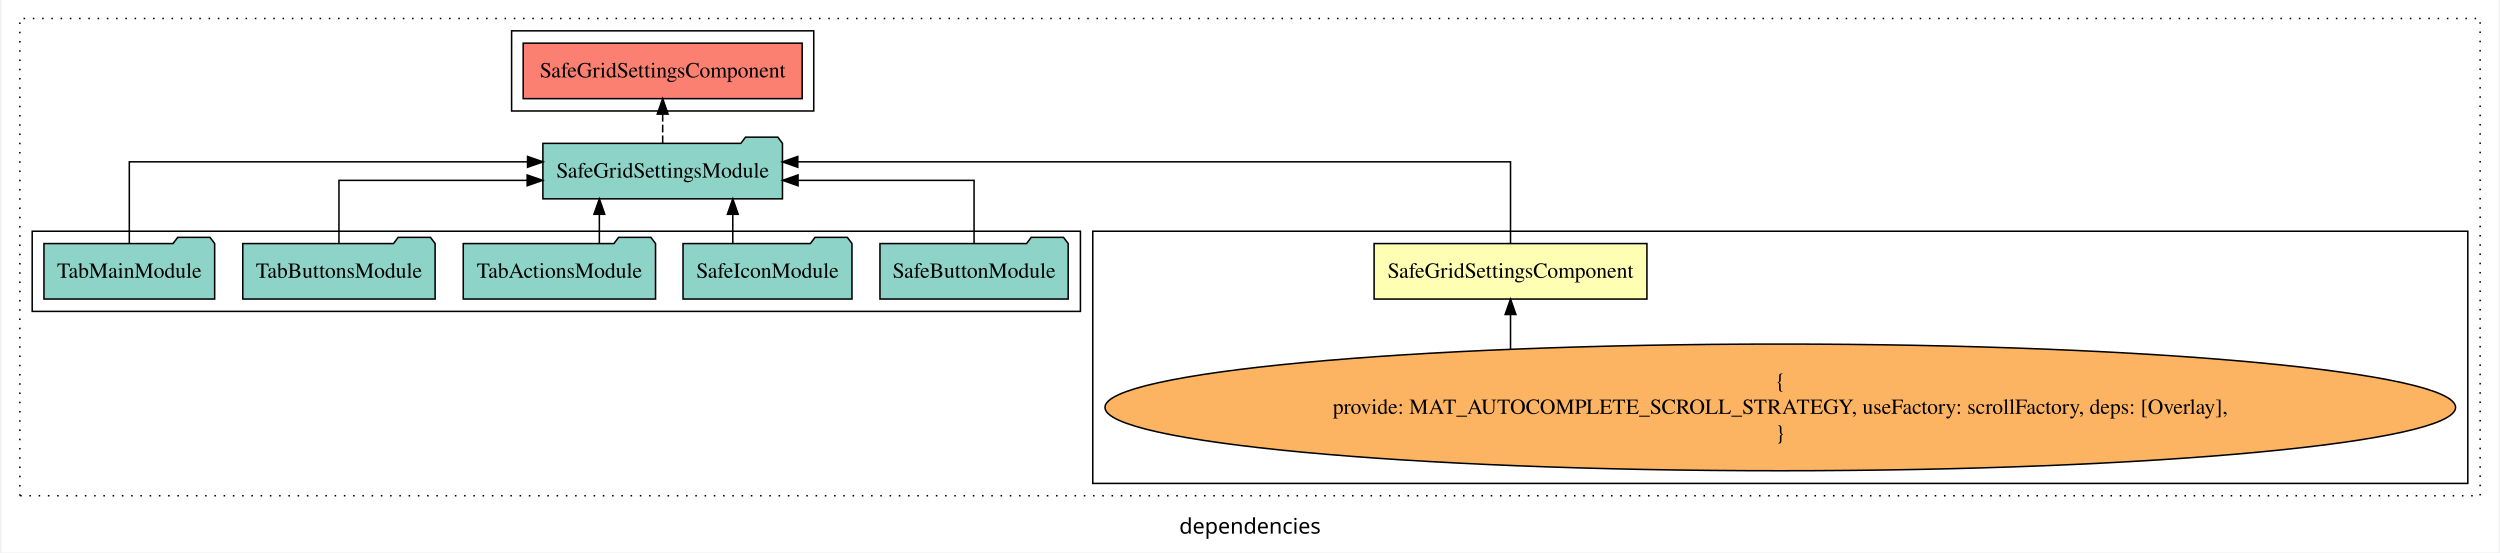
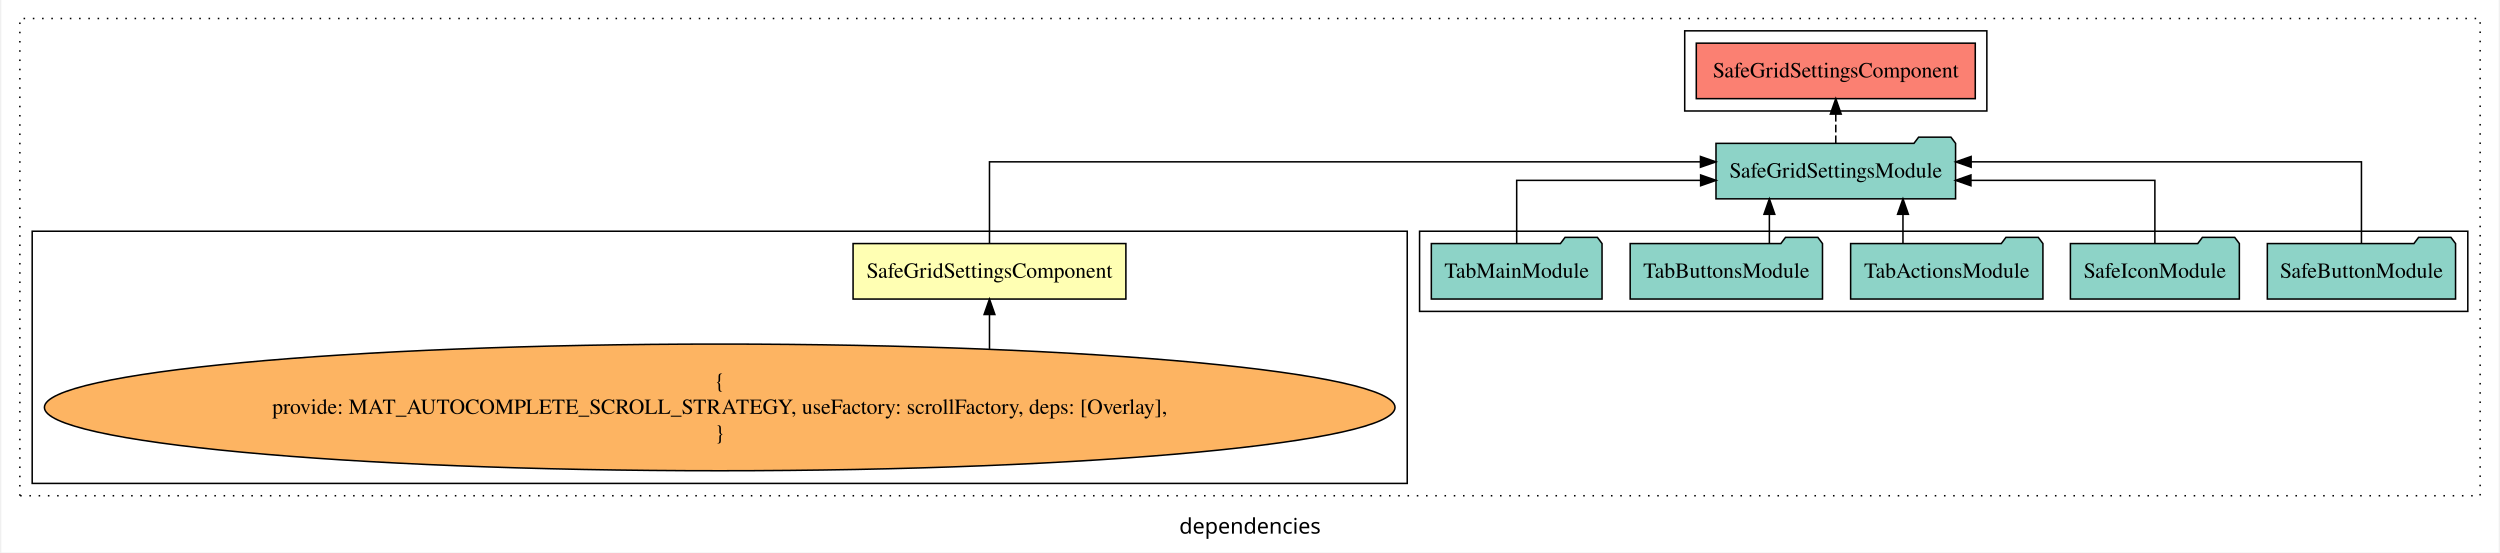
<svg xmlns="http://www.w3.org/2000/svg" width="1620pt" height="358pt" viewBox="0.00 0.00 1620.00 358.39">
  <g id="graph0" class="graph" transform="scale(1 1) rotate(0) translate(4 354.39)">
    <polygon fill="white" stroke="transparent" points="-4,4 -4,-354.39 1616,-354.39 1616,4 -4,4" />
    <text text-anchor="middle" x="806" y="-8.2" font-family="sans-serif" font-size="14.00">dependencies</text>
    <g id="clust1" class="cluster">
      <polygon fill="none" stroke="black" stroke-dasharray="1,5" points="8,-32.8 8,-342.39 1604,-342.39 1604,-32.8 8,-32.8" />
    </g>
    <g id="clust5" class="cluster">
-       <polygon fill="none" stroke="black" points="327,-282.39 327,-334.39 523,-334.39 523,-282.39 327,-282.39" />
+       <polygon fill="none" stroke="black" points="1088,-282.39 1088,-334.39 1284,-334.39 1284,-282.39 1088,-282.39" />
+     </g>
+     <g id="clust4" class="cluster">
+       <polygon fill="none" stroke="black" points="916,-152.39 916,-204.39 1596,-204.39 1596,-152.39 916,-152.39" />
    </g>
    <g id="clust3" class="cluster">
-       <polygon fill="none" stroke="black" points="704,-40.8 704,-204.39 1596,-204.39 1596,-40.8 704,-40.8" />
-     </g>
-     <g id="clust4" class="cluster">
-       <polygon fill="none" stroke="black" points="16,-152.39 16,-204.39 696,-204.39 696,-152.39 16,-152.39" />
+       <polygon fill="none" stroke="black" points="16,-40.8 16,-204.39 908,-204.39 908,-40.8 16,-40.8" />
    </g>
    <g id="node1" class="node">
-       <polygon fill="#ffffb3" stroke="black" points="1063.49,-196.39 886.51,-196.39 886.51,-160.39 1063.49,-160.39 1063.49,-196.39" />
-       <text text-anchor="middle" x="975" y="-174.19" font-family="Times,serif" font-size="14.00">SafeGridSettingsComponent</text>
+       <polygon fill="#ffffb3" stroke="black" points="725.49,-196.39 548.51,-196.39 548.51,-160.39 725.49,-160.39 725.49,-196.39" />
+       <text text-anchor="middle" x="637" y="-174.19" font-family="Times,serif" font-size="14.00">SafeGridSettingsComponent</text>
    </g>
    <g id="node2" class="node">
-       <polygon fill="#8dd3c7" stroke="black" points="502.71,-261.39 499.71,-265.39 478.71,-265.39 475.71,-261.39 347.29,-261.39 347.29,-225.39 502.71,-225.39 502.71,-261.39" />
-       <text text-anchor="middle" x="425" y="-239.19" font-family="Times,serif" font-size="14.00">SafeGridSettingsModule</text>
+       <polygon fill="#8dd3c7" stroke="black" points="1263.71,-261.39 1260.71,-265.39 1239.71,-265.39 1236.71,-261.39 1108.29,-261.39 1108.29,-225.39 1263.71,-225.39 1263.71,-261.39" />
+       <text text-anchor="middle" x="1186" y="-239.19" font-family="Times,serif" font-size="14.00">SafeGridSettingsModule</text>
    </g>
    <g id="edge1" class="edge">
-       <path fill="none" stroke="black" d="M975,-196.67C975,-217.71 975,-249.39 975,-249.39 975,-249.39 512.64,-249.39 512.64,-249.39" />
-       <polygon fill="black" stroke="black" points="512.64,-245.89 502.64,-249.39 512.64,-252.89 512.64,-245.89" />
+       <path fill="none" stroke="black" d="M637,-196.67C637,-217.71 637,-249.39 637,-249.39 637,-249.39 1098.22,-249.39 1098.22,-249.39" />
+       <polygon fill="black" stroke="black" points="1098.22,-252.89 1108.22,-249.39 1098.22,-245.89 1098.22,-252.89" />
    </g>
    <g id="node9" class="node">
-       <polygon fill="#fb8072" stroke="black" points="515.49,-326.39 334.51,-326.39 334.51,-290.39 515.49,-290.39 515.49,-326.39" />
-       <text text-anchor="middle" x="425" y="-304.19" font-family="Times,serif" font-size="14.00">SafeGridSettingsComponent </text>
+       <polygon fill="#fb8072" stroke="black" points="1276.49,-326.39 1095.51,-326.39 1095.51,-290.39 1276.49,-290.39 1276.49,-326.39" />
+       <text text-anchor="middle" x="1186" y="-304.19" font-family="Times,serif" font-size="14.00">SafeGridSettingsComponent </text>
    </g>
    <g id="edge8" class="edge">
-       <path fill="none" stroke="black" stroke-dasharray="5,2" d="M425,-261.5C425,-261.5 425,-280.38 425,-280.38" />
-       <polygon fill="black" stroke="black" points="421.5,-280.38 425,-290.38 428.5,-280.38 421.5,-280.38" />
+       <path fill="none" stroke="black" stroke-dasharray="5,2" d="M1186,-261.5C1186,-261.5 1186,-280.38 1186,-280.38" />
+       <polygon fill="black" stroke="black" points="1182.5,-280.38 1186,-290.38 1189.5,-280.38 1182.5,-280.38" />
    </g>
    <g id="node3" class="node">
-       <ellipse fill="#fdb462" stroke="black" cx="1150" cy="-90.1" rx="438.07" ry="41.09" />
-       <text text-anchor="middle" x="1150" y="-102.7" font-family="Times,serif" font-size="14.00">{</text>
-       <text text-anchor="middle" x="1150" y="-85.9" font-family="Times,serif" font-size="14.00">    provide: MAT_AUTOCOMPLETE_SCROLL_STRATEGY, useFactory: scrollFactory, deps: [Overlay],</text>
-       <text text-anchor="middle" x="1150" y="-69.1" font-family="Times,serif" font-size="14.00">}</text>
+       <ellipse fill="#fdb462" stroke="black" cx="462" cy="-90.1" rx="438.07" ry="41.09" />
+       <text text-anchor="middle" x="462" y="-102.7" font-family="Times,serif" font-size="14.00">{</text>
+       <text text-anchor="middle" x="462" y="-85.9" font-family="Times,serif" font-size="14.00">    provide: MAT_AUTOCOMPLETE_SCROLL_STRATEGY, useFactory: scrollFactory, deps: [Overlay],</text>
+       <text text-anchor="middle" x="462" y="-69.1" font-family="Times,serif" font-size="14.00">}</text>
    </g>
    <g id="edge2" class="edge">
-       <path fill="none" stroke="black" d="M975,-128.05C975,-128.05 975,-150.36 975,-150.36" />
-       <polygon fill="black" stroke="black" points="971.5,-150.36 975,-160.36 978.5,-150.36 971.5,-150.36" />
+       <path fill="none" stroke="black" d="M637,-128.05C637,-128.05 637,-150.36 637,-150.36" />
+       <polygon fill="black" stroke="black" points="633.5,-150.36 637,-160.36 640.5,-150.36 633.5,-150.36" />
    </g>
    <g id="node4" class="node">
-       <polygon fill="#8dd3c7" stroke="black" points="688.05,-196.39 685.05,-200.39 664.05,-200.39 661.05,-196.39 565.95,-196.39 565.95,-160.39 688.05,-160.39 688.05,-196.39" />
-       <text text-anchor="middle" x="627" y="-174.19" font-family="Times,serif" font-size="14.00">SafeButtonModule</text>
+       <polygon fill="#8dd3c7" stroke="black" points="1588.05,-196.39 1585.05,-200.39 1564.05,-200.39 1561.05,-196.39 1465.95,-196.39 1465.95,-160.39 1588.05,-160.39 1588.05,-196.39" />
+       <text text-anchor="middle" x="1527" y="-174.19" font-family="Times,serif" font-size="14.00">SafeButtonModule</text>
    </g>
    <g id="edge3" class="edge">
-       <path fill="none" stroke="black" d="M627,-196.41C627,-213.76 627,-237.39 627,-237.39 627,-237.39 512.81,-237.39 512.81,-237.39" />
-       <polygon fill="black" stroke="black" points="512.81,-233.89 502.81,-237.39 512.81,-240.89 512.81,-233.89" />
+       <path fill="none" stroke="black" d="M1527,-196.67C1527,-217.71 1527,-249.39 1527,-249.39 1527,-249.39 1273.8,-249.39 1273.8,-249.39" />
+       <polygon fill="black" stroke="black" points="1273.8,-245.89 1263.8,-249.39 1273.8,-252.89 1273.8,-245.89" />
    </g>
    <g id="node5" class="node">
-       <polygon fill="#8dd3c7" stroke="black" points="547.8,-196.39 544.8,-200.39 523.8,-200.39 520.8,-196.39 438.2,-196.39 438.2,-160.39 547.8,-160.39 547.8,-196.39" />
-       <text text-anchor="middle" x="493" y="-174.19" font-family="Times,serif" font-size="14.00">SafeIconModule</text>
+       <polygon fill="#8dd3c7" stroke="black" points="1447.8,-196.39 1444.8,-200.39 1423.8,-200.39 1420.8,-196.39 1338.2,-196.39 1338.2,-160.39 1447.8,-160.39 1447.8,-196.39" />
+       <text text-anchor="middle" x="1393" y="-174.19" font-family="Times,serif" font-size="14.00">SafeIconModule</text>
    </g>
    <g id="edge4" class="edge">
-       <path fill="none" stroke="black" d="M470.48,-196.5C470.48,-196.5 470.48,-215.38 470.48,-215.38" />
-       <polygon fill="black" stroke="black" points="466.98,-215.38 470.48,-225.38 473.98,-215.38 466.98,-215.38" />
+       <path fill="none" stroke="black" d="M1393,-196.41C1393,-213.76 1393,-237.39 1393,-237.39 1393,-237.39 1273.67,-237.39 1273.67,-237.39" />
+       <polygon fill="black" stroke="black" points="1273.67,-233.89 1263.67,-237.39 1273.67,-240.89 1273.67,-233.89" />
    </g>
    <g id="node6" class="node">
-       <polygon fill="#8dd3c7" stroke="black" points="420.37,-196.39 417.37,-200.39 396.37,-200.39 393.37,-196.39 295.63,-196.39 295.63,-160.39 420.37,-160.39 420.37,-196.39" />
-       <text text-anchor="middle" x="358" y="-174.19" font-family="Times,serif" font-size="14.00">TabActionsModule</text>
+       <polygon fill="#8dd3c7" stroke="black" points="1320.37,-196.39 1317.37,-200.39 1296.37,-200.39 1293.37,-196.39 1195.63,-196.39 1195.63,-160.39 1320.37,-160.39 1320.37,-196.39" />
+       <text text-anchor="middle" x="1258" y="-174.19" font-family="Times,serif" font-size="14.00">TabActionsModule</text>
    </g>
    <g id="edge5" class="edge">
-       <path fill="none" stroke="black" d="M383.92,-196.5C383.92,-196.5 383.92,-215.38 383.92,-215.38" />
-       <polygon fill="black" stroke="black" points="380.42,-215.38 383.92,-225.38 387.42,-215.38 380.42,-215.38" />
+       <path fill="none" stroke="black" d="M1229.58,-196.5C1229.58,-196.5 1229.58,-215.38 1229.58,-215.38" />
+       <polygon fill="black" stroke="black" points="1226.08,-215.38 1229.58,-225.38 1233.08,-215.38 1226.08,-215.38" />
    </g>
    <g id="node7" class="node">
-       <polygon fill="#8dd3c7" stroke="black" points="277.38,-196.39 274.38,-200.39 253.38,-200.39 250.38,-196.39 152.62,-196.39 152.62,-160.39 277.38,-160.39 277.38,-196.39" />
-       <text text-anchor="middle" x="215" y="-174.19" font-family="Times,serif" font-size="14.00">TabButtonsModule</text>
+       <polygon fill="#8dd3c7" stroke="black" points="1177.38,-196.39 1174.38,-200.39 1153.38,-200.39 1150.38,-196.39 1052.62,-196.39 1052.62,-160.39 1177.38,-160.39 1177.38,-196.39" />
+       <text text-anchor="middle" x="1115" y="-174.19" font-family="Times,serif" font-size="14.00">TabButtonsModule</text>
    </g>
    <g id="edge6" class="edge">
-       <path fill="none" stroke="black" d="M215,-196.41C215,-213.76 215,-237.39 215,-237.39 215,-237.39 337.1,-237.39 337.1,-237.39" />
-       <polygon fill="black" stroke="black" points="337.1,-240.89 347.1,-237.39 337.1,-233.89 337.1,-240.89" />
+       <path fill="none" stroke="black" d="M1142.92,-196.5C1142.92,-196.5 1142.92,-215.38 1142.92,-215.38" />
+       <polygon fill="black" stroke="black" points="1139.42,-215.38 1142.92,-225.38 1146.42,-215.38 1139.42,-215.38" />
    </g>
    <g id="node8" class="node">
-       <polygon fill="#8dd3c7" stroke="black" points="134.37,-196.39 131.37,-200.39 110.37,-200.39 107.37,-196.39 23.63,-196.39 23.63,-160.39 134.37,-160.39 134.37,-196.39" />
-       <text text-anchor="middle" x="79" y="-174.19" font-family="Times,serif" font-size="14.00">TabMainModule</text>
+       <polygon fill="#8dd3c7" stroke="black" points="1034.37,-196.39 1031.37,-200.39 1010.37,-200.39 1007.37,-196.39 923.63,-196.39 923.63,-160.39 1034.37,-160.39 1034.37,-196.39" />
+       <text text-anchor="middle" x="979" y="-174.19" font-family="Times,serif" font-size="14.00">TabMainModule</text>
    </g>
    <g id="edge7" class="edge">
-       <path fill="none" stroke="black" d="M79,-196.67C79,-217.71 79,-249.39 79,-249.39 79,-249.39 337.35,-249.39 337.35,-249.39" />
-       <polygon fill="black" stroke="black" points="337.35,-252.89 347.35,-249.39 337.35,-245.89 337.35,-252.89" />
+       <path fill="none" stroke="black" d="M979,-196.41C979,-213.76 979,-237.39 979,-237.39 979,-237.39 1098.33,-237.39 1098.33,-237.39" />
+       <polygon fill="black" stroke="black" points="1098.33,-240.89 1108.33,-237.39 1098.33,-233.89 1098.33,-240.89" />
    </g>
  </g>
</svg>
